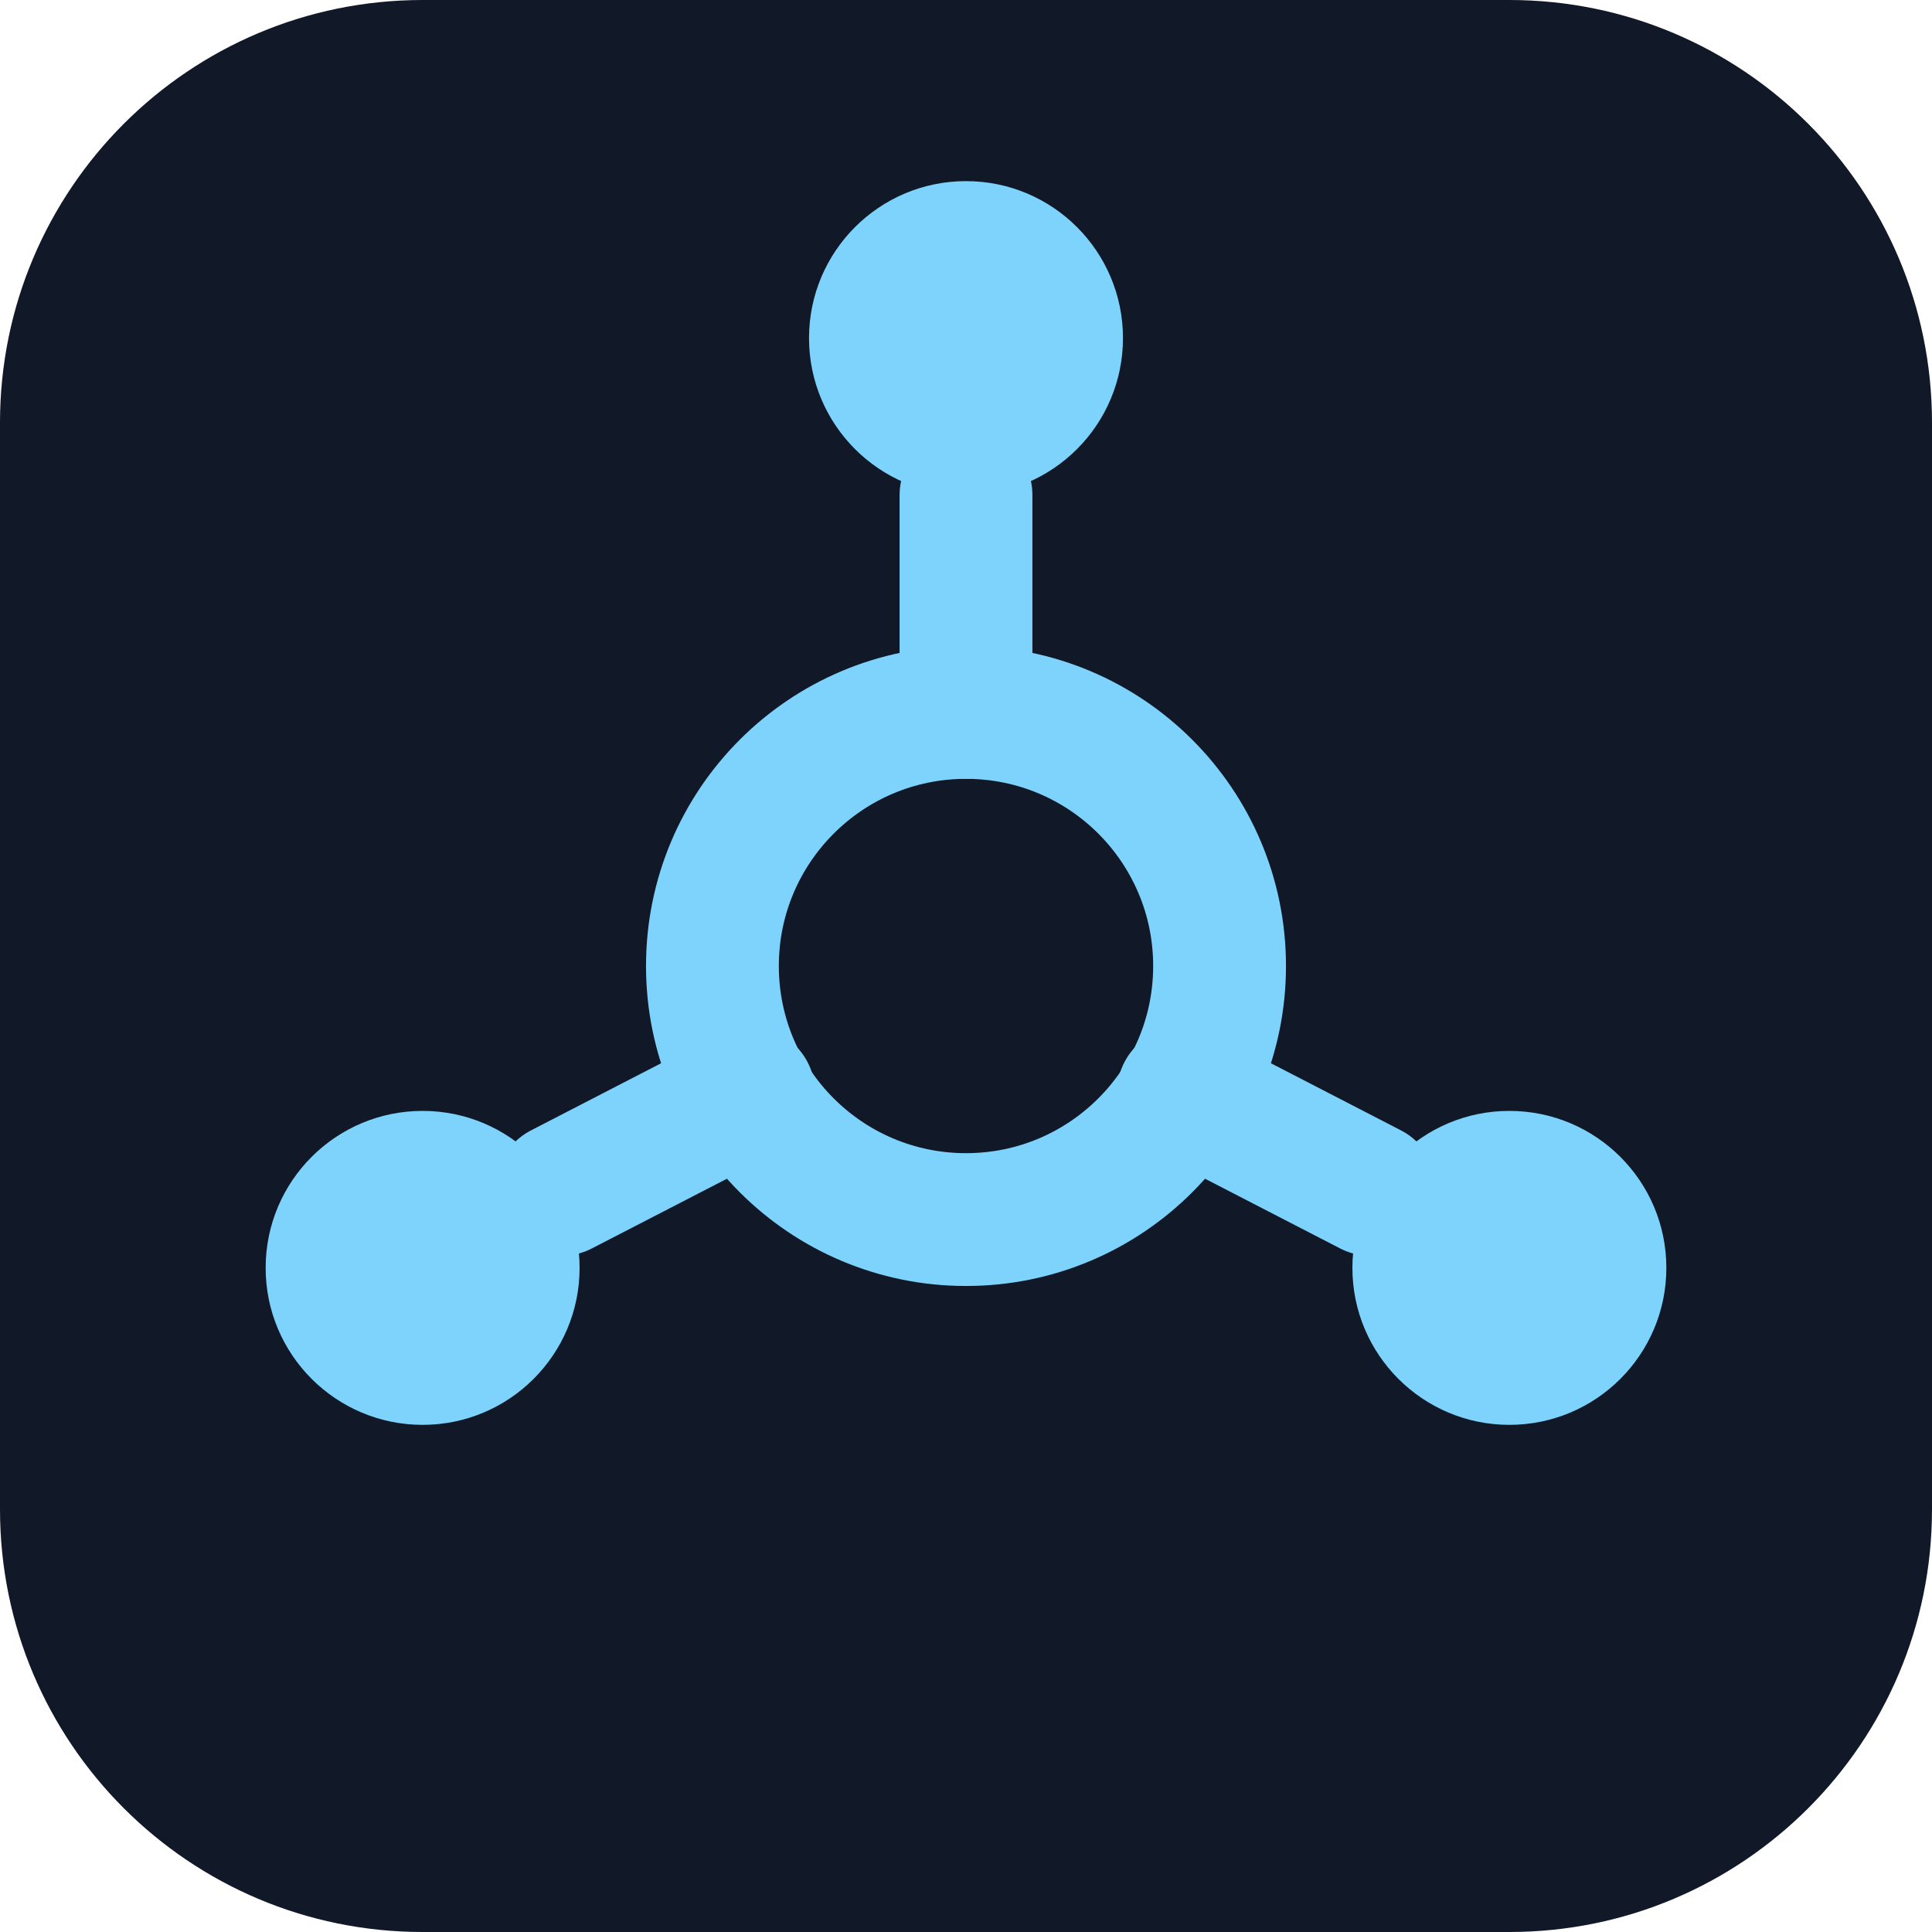
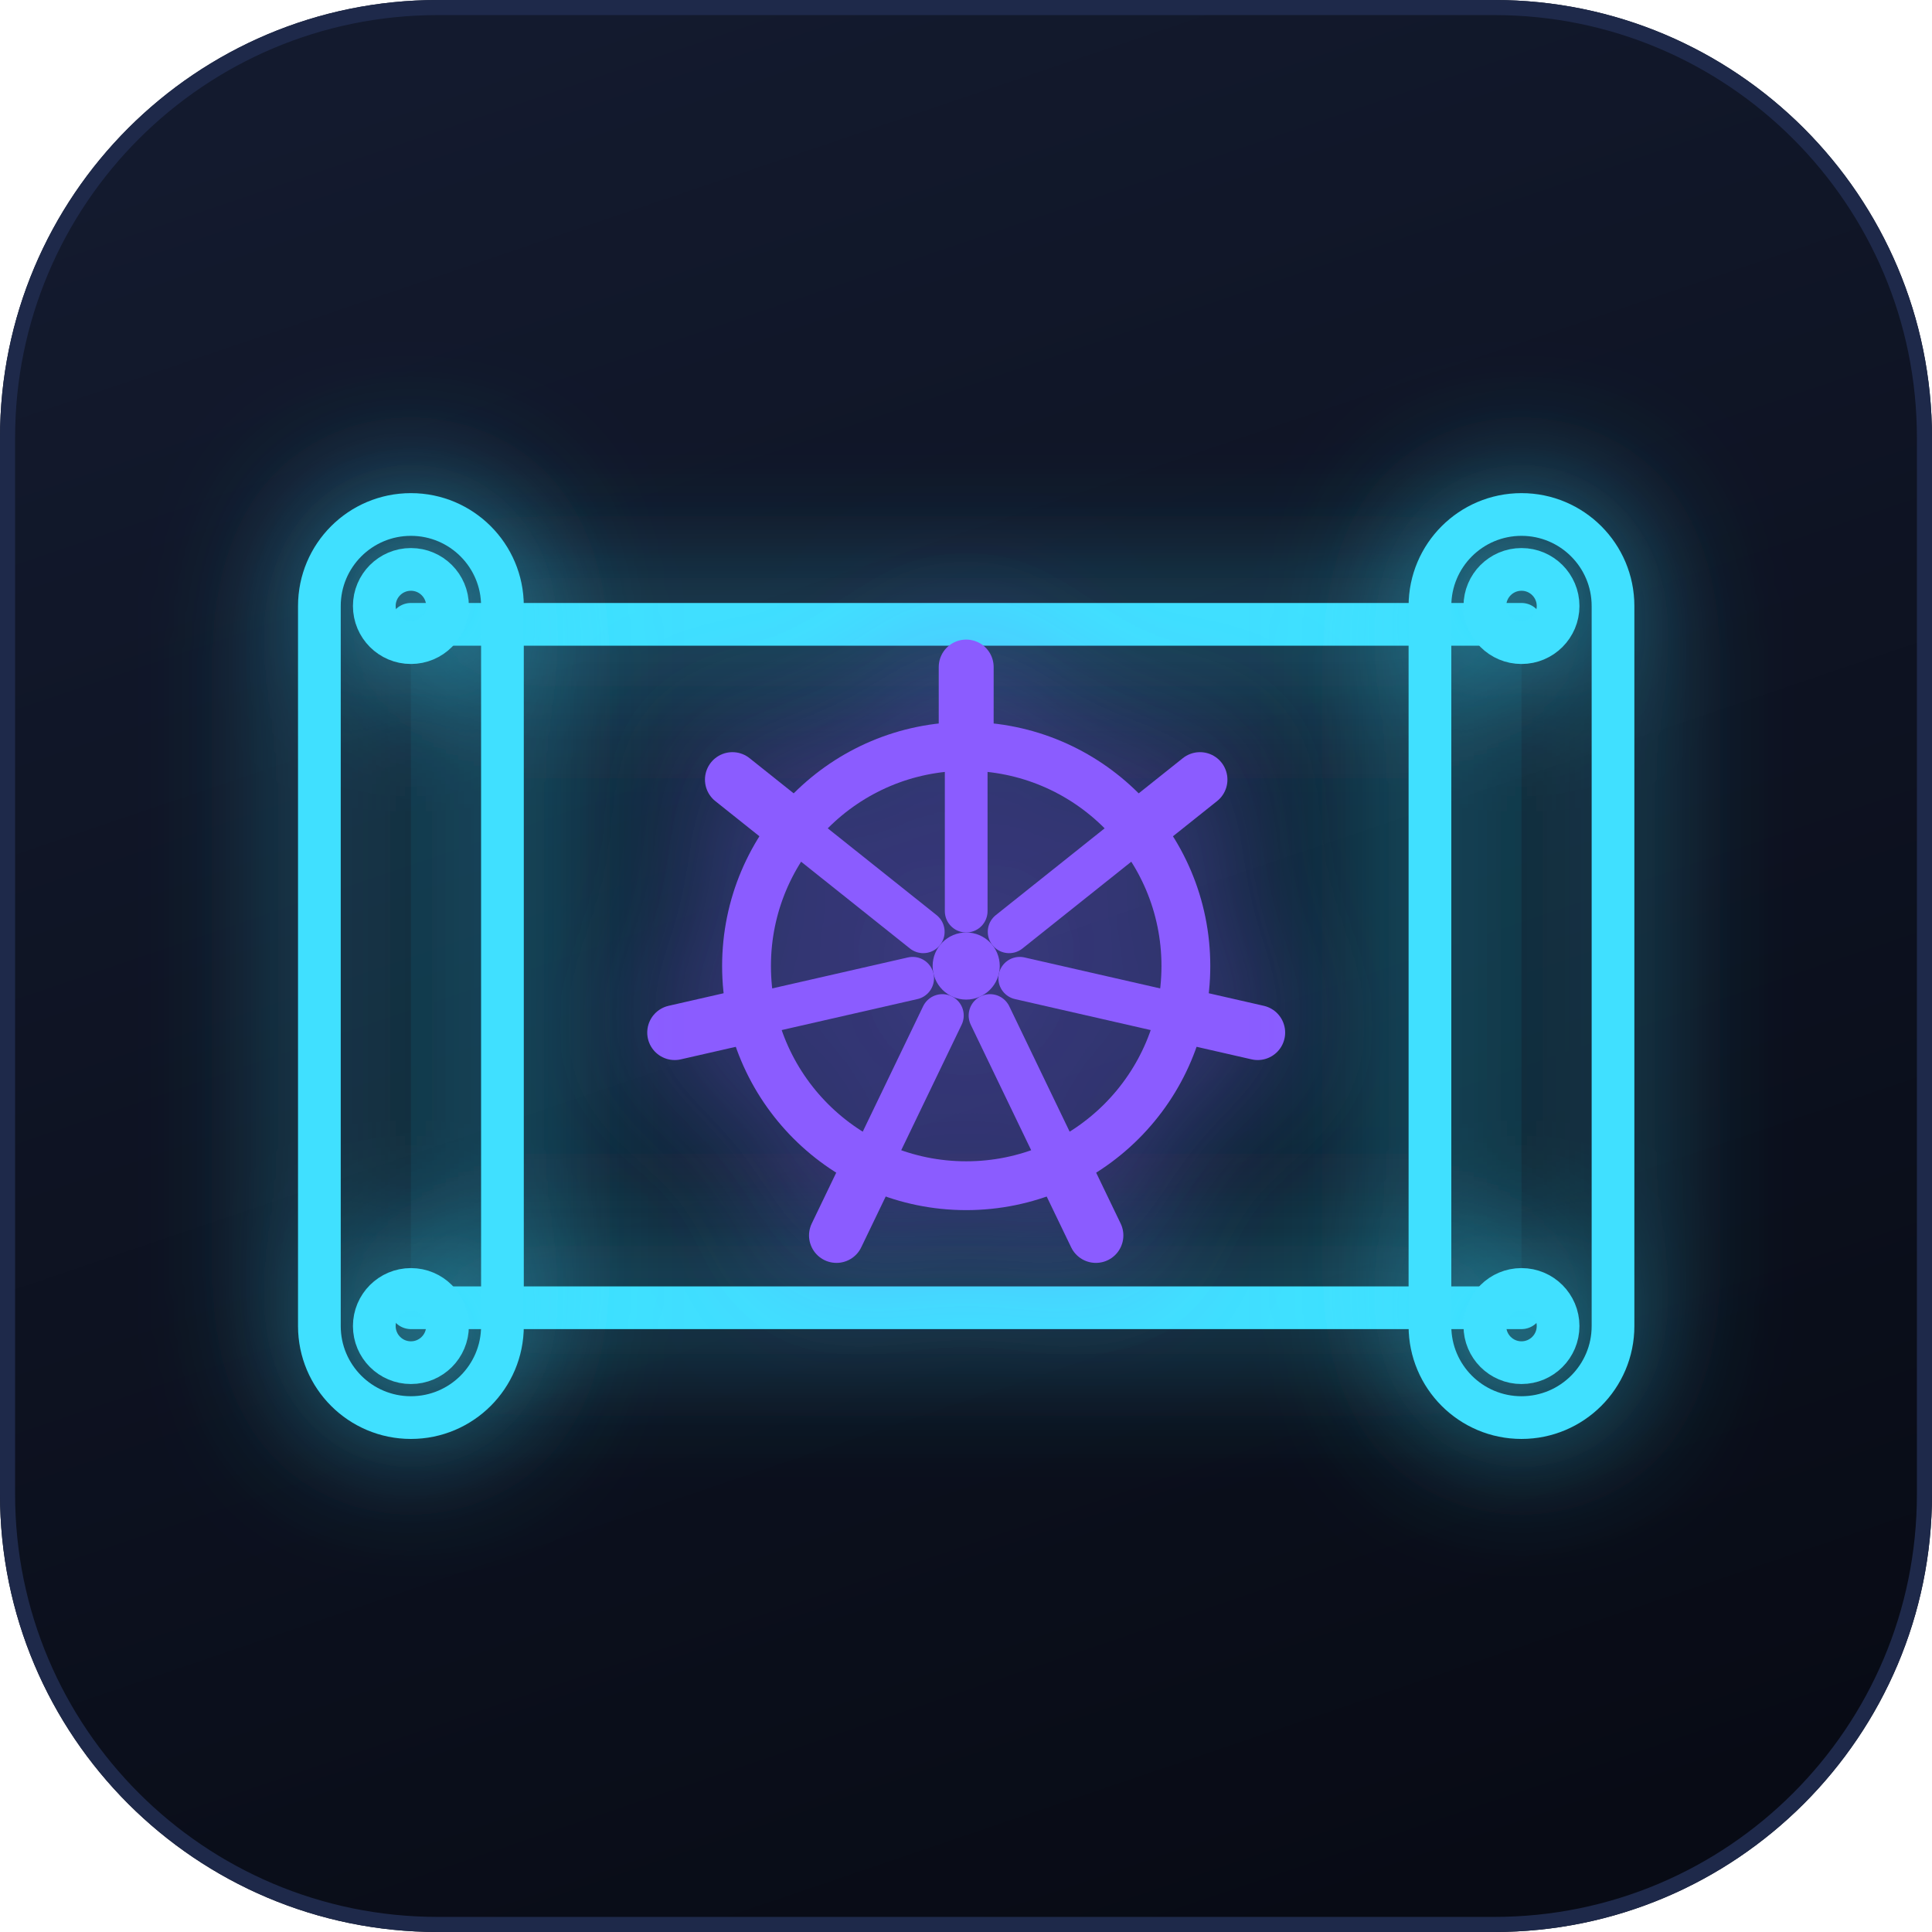
- <svg xmlns="http://www.w3.org/2000/svg" viewBox="0 0 32 32" role="img" aria-label="Spinoza">
-   <rect width="32" height="32" rx="7" fill="#111827" />
-   <circle cx="16" cy="16" r="4.2" fill="none" stroke="#7dd3fc" stroke-width="2.2" />
-   <circle cx="16" cy="5.6" r="2.6" fill="#7dd3fc" />
-   <circle cx="25" cy="21" r="2.6" fill="#7dd3fc" />
-   <circle cx="7" cy="21" r="2.6" fill="#7dd3fc" />
-   <path d="M16 8.2v3.6M19.6 18.1l3.1 1.6M12.4 18.1l-3.1 1.6" stroke="#7dd3fc" stroke-width="2.2" stroke-linecap="round" />
+ <svg xmlns="http://www.w3.org/2000/svg" viewBox="0 0 512 512" width="512" height="512">
+   <defs>
+     <filter id="ga" x="-60%" y="-60%" width="220%" height="220%">
+       <feDropShadow dx="0" dy="0" stdDeviation="2.5" flood-color="#3FE0FF" flood-opacity="0.9" />
+       <feDropShadow dx="0" dy="0" stdDeviation="11" flood-color="#3FE0FF" flood-opacity="0.6" />
+     </filter>
+     <filter id="gb" x="-60%" y="-60%" width="220%" height="220%">
+       <feDropShadow dx="0" dy="0" stdDeviation="2.5" flood-color="#8B5CFF" flood-opacity="0.9" />
+       <feDropShadow dx="0" dy="0" stdDeviation="12" flood-color="#8B5CFF" flood-opacity="0.6" />
+     </filter>
+   </defs>
+   <defs>
+     <linearGradient id="bg" x1="0.33" y1="0" x2="0.67" y2="1">
+       <stop offset="0" stop-color="#131A2E" />
+       <stop offset="1" stop-color="#080B15" />
+     </linearGradient>
+   </defs>
+   <rect width="512" height="512" rx="116" fill="url(#bg)" />
+   <rect x="2" y="2" width="508" height="508" rx="114" fill="none" stroke="#1E294A" stroke-width="4" />
+   <g transform="translate(62.0,94.3) scale(1.6171)">
+     <g filter="url(#ga)">
+       <rect x="29" y="44" width="182" height="112" rx="4" fill="rgba(63,224,255,0.06)" />
+       <g fill="none" stroke="#3FE0FF" stroke-width="7" stroke-linecap="round">
+         <line x1="29" y1="44" x2="211" y2="44" />
+         <line x1="29" y1="156" x2="211" y2="156" />
+       </g>
+     </g>
+     <g filter="url(#gb)">
+       <g stroke="#8B5CFF" fill="none" stroke-linecap="round">
+         <circle cx="120" cy="100" r="36" stroke-width="8" />
+         <g stroke-width="7">
+           <line x1="120" y1="91" x2="120" y2="64" transform="rotate(0.00 120 100)" />
+           <line x1="120" y1="91" x2="120" y2="64" transform="rotate(51.43 120 100)" />
+           <line x1="120" y1="91" x2="120" y2="64" transform="rotate(102.86 120 100)" />
+           <line x1="120" y1="91" x2="120" y2="64" transform="rotate(154.29 120 100)" />
+           <line x1="120" y1="91" x2="120" y2="64" transform="rotate(205.71 120 100)" />
+           <line x1="120" y1="91" x2="120" y2="64" transform="rotate(257.14 120 100)" />
+           <line x1="120" y1="91" x2="120" y2="64" transform="rotate(308.57 120 100)" />
+         </g>
+         <g stroke-width="9">
+           <line x1="120" y1="61" x2="120" y2="51" transform="rotate(0.00 120 100)" />
+           <line x1="120" y1="61" x2="120" y2="51" transform="rotate(51.43 120 100)" />
+           <line x1="120" y1="61" x2="120" y2="51" transform="rotate(102.86 120 100)" />
+           <line x1="120" y1="61" x2="120" y2="51" transform="rotate(154.29 120 100)" />
+           <line x1="120" y1="61" x2="120" y2="51" transform="rotate(205.71 120 100)" />
+           <line x1="120" y1="61" x2="120" y2="51" transform="rotate(257.14 120 100)" />
+           <line x1="120" y1="61" x2="120" y2="51" transform="rotate(308.57 120 100)" />
+         </g>
+         <circle cx="120" cy="100" r="5.5" fill="#8B5CFF" stroke="none" />
+       </g>
+     </g>
+     <g filter="url(#ga)" fill="none" stroke="#3FE0FF" stroke-width="7" stroke-linecap="round">
+       <rect x="14" y="26" width="30" height="148" rx="15" />
+       <rect x="196" y="26" width="30" height="148" rx="15" />
+       <circle cx="29" cy="41" r="6" />
+       <circle cx="29" cy="159" r="6" />
+       <circle cx="211" cy="41" r="6" />
+       <circle cx="211" cy="159" r="6" />
+     </g>
+   </g>
</svg>
